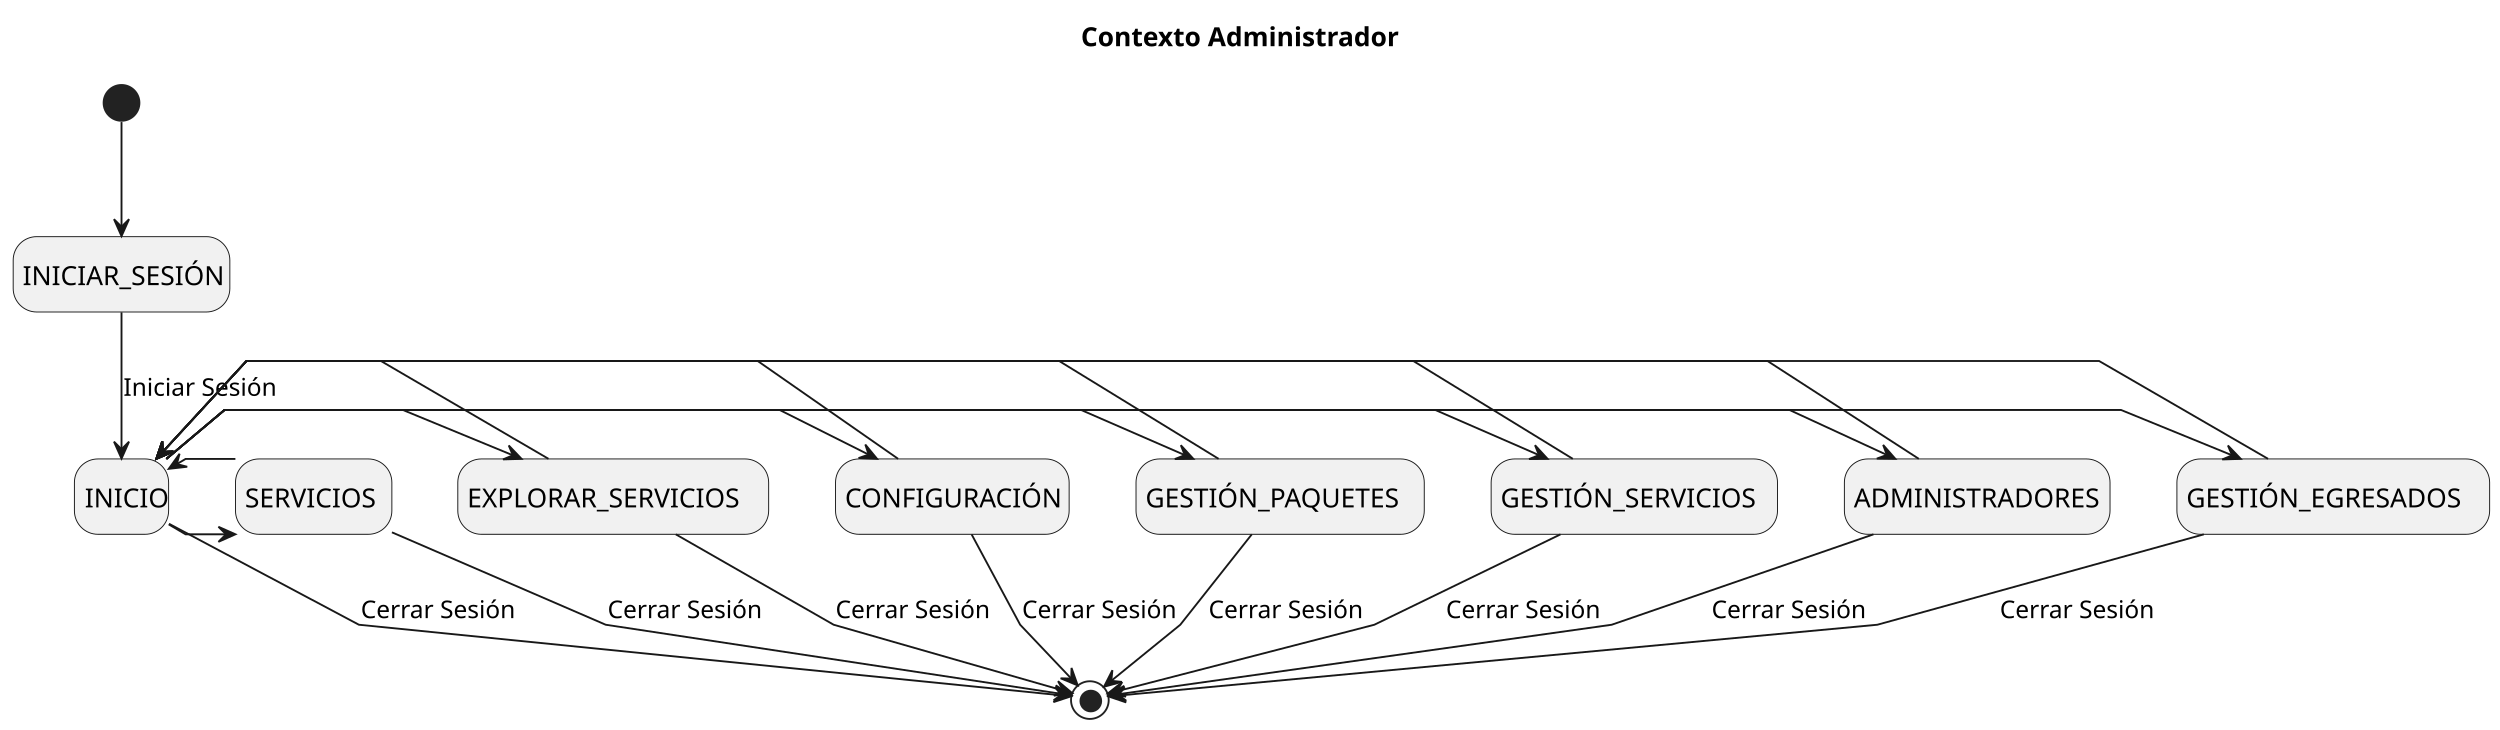
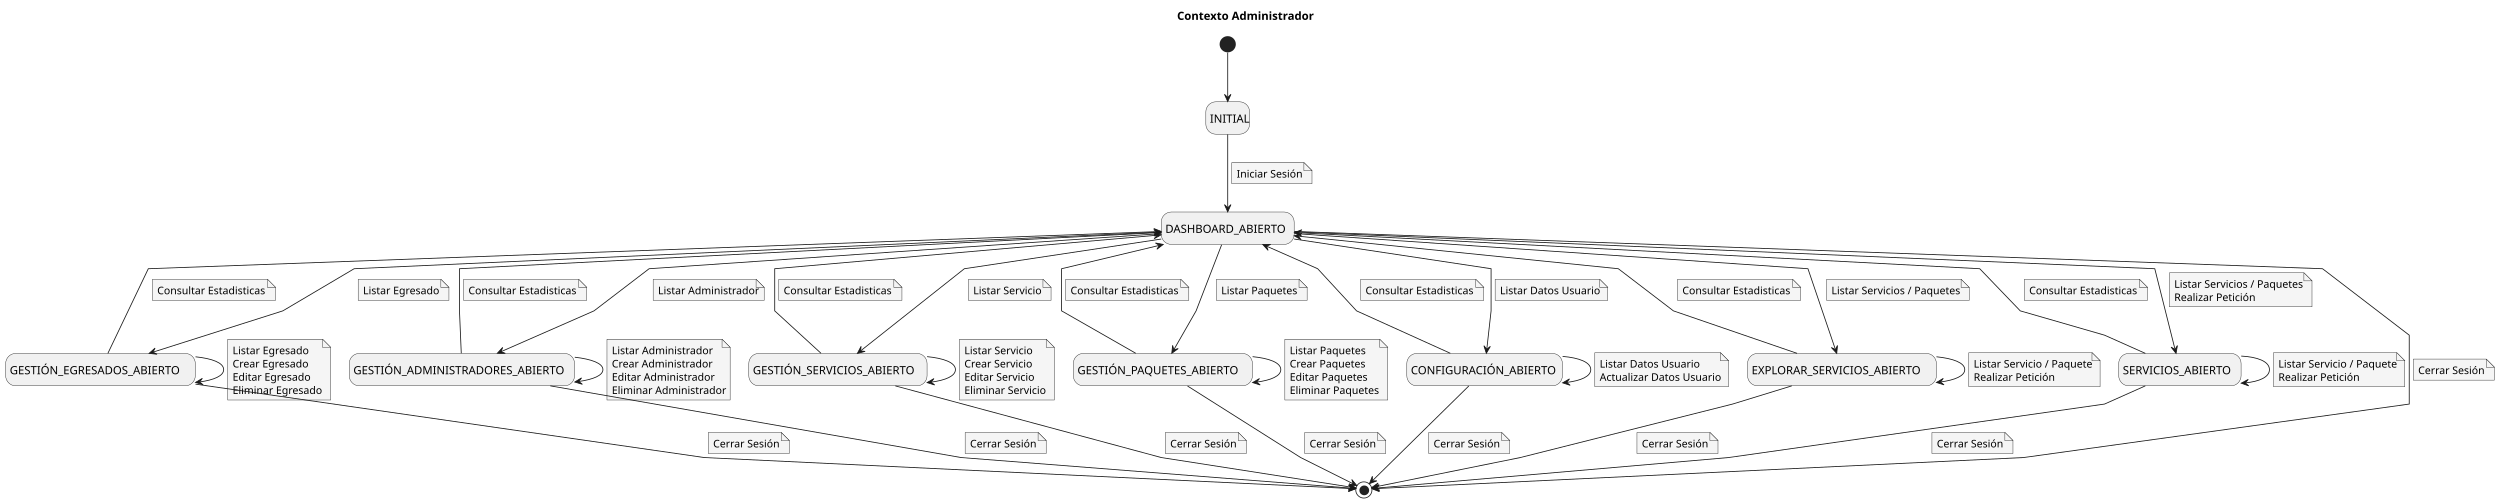
- <svg xmlns="http://www.w3.org/2000/svg" contentStyleType="text/css" height="387px" preserveAspectRatio="none" style="width:1327px;height:387px;background:#FFFFFF;" version="1.1" viewBox="0 0 1327 387" width="1327px" zoomAndPan="magnify">
+ <svg xmlns="http://www.w3.org/2000/svg" contentStyleType="text/css" height="620px" preserveAspectRatio="none" style="width:3085px;height:620px;background:#FFFFFF;" version="1.1" viewBox="0 0 3085 620" width="3085px" zoomAndPan="magnify">
  <defs />
  <g>
-     <rect fill="none" height="27.609" id="_title" style="stroke:none;stroke-width:1.0;" width="176" x="568.75" y="5" />
-     <text fill="#000000" font-family="sans-serif" font-size="14" font-weight="bold" lengthAdjust="spacing" textLength="166" x="573.75" y="24.533">Contexto Administrador</text>
-     <ellipse cx="64.5" cy="54.609" fill="#222222" rx="10" ry="10" style="stroke:none;stroke-width:1.0;" />
-     <rect fill="#F1F1F1" height="40" rx="12.5" ry="12.5" style="stroke:#181818;stroke-width:0.5;" width="115" x="7" y="125.609" />
-     <text fill="#000000" font-family="sans-serif" font-size="14" lengthAdjust="spacing" textLength="105" x="12" y="151.338">INICIAR_SESIÓN</text>
-     <rect fill="#F1F1F1" height="40" rx="12.5" ry="12.5" style="stroke:#181818;stroke-width:0.5;" width="50" x="39.5" y="243.609" />
-     <text fill="#000000" font-family="sans-serif" font-size="14" lengthAdjust="spacing" textLength="39" x="45" y="269.338">INICIO</text>
-     <rect fill="#F1F1F1" height="40" rx="12.5" ry="12.5" style="stroke:#181818;stroke-width:0.5;" width="166" x="1155.5" y="243.609" />
-     <text fill="#000000" font-family="sans-serif" font-size="14" lengthAdjust="spacing" textLength="156" x="1160.5" y="269.338">GESTIÓN_EGRESADOS</text>
-     <rect fill="#F1F1F1" height="40" rx="12.5" ry="12.5" style="stroke:#181818;stroke-width:0.5;" width="141" x="979" y="243.609" />
-     <text fill="#000000" font-family="sans-serif" font-size="14" lengthAdjust="spacing" textLength="131" x="984" y="269.338">ADMINISTRADORES</text>
-     <rect fill="#F1F1F1" height="40" rx="12.5" ry="12.5" style="stroke:#181818;stroke-width:0.5;" width="152" x="791.5" y="243.609" />
-     <text fill="#000000" font-family="sans-serif" font-size="14" lengthAdjust="spacing" textLength="142" x="796.5" y="269.338">GESTIÓN_SERVICIOS</text>
-     <rect fill="#F1F1F1" height="40" rx="12.5" ry="12.5" style="stroke:#181818;stroke-width:0.5;" width="153" x="603" y="243.609" />
-     <text fill="#000000" font-family="sans-serif" font-size="14" lengthAdjust="spacing" textLength="143" x="608" y="269.338">GESTIÓN_PAQUETES</text>
-     <rect fill="#F1F1F1" height="40" rx="12.5" ry="12.5" style="stroke:#181818;stroke-width:0.5;" width="124" x="443.5" y="243.609" />
-     <text fill="#000000" font-family="sans-serif" font-size="14" lengthAdjust="spacing" textLength="114" x="448.5" y="269.338">CONFIGURACIÓN</text>
-     <rect fill="#F1F1F1" height="40" rx="12.5" ry="12.5" style="stroke:#181818;stroke-width:0.5;" width="165" x="243" y="243.609" />
-     <text fill="#000000" font-family="sans-serif" font-size="14" lengthAdjust="spacing" textLength="155" x="248" y="269.338">EXPLORAR_SERVICIOS</text>
-     <rect fill="#F1F1F1" height="40" rx="12.5" ry="12.5" style="stroke:#181818;stroke-width:0.5;" width="83" x="125" y="243.609" />
-     <text fill="#000000" font-family="sans-serif" font-size="14" lengthAdjust="spacing" textLength="73" x="130" y="269.338">SERVICIOS</text>
-     <ellipse cx="578.5" cy="371.609" fill="none" rx="10" ry="10" style="stroke:#222222;stroke-width:1.0;" />
-     <ellipse cx="579" cy="372.109" fill="#222222" rx="6" ry="6" style="stroke:none;stroke-width:1.0;" />
-     <g id="link_*start_INICIAR_SESIÓN">
-       <path d="M64.5,64.799 C64.5,77.789 64.5,101.989 64.5,120.339 " fill="none" id="*start-to-INICIAR_SESIÓN" style="stroke:#181818;stroke-width:1.0;" />
-       <polygon fill="#181818" points="64.5,125.349,68.5,116.349,64.5,120.349,60.5,116.349,64.5,125.349" style="stroke:#181818;stroke-width:1.0;" />
-     </g>
-     <g id="link_INICIAR_SESIÓN_INICIO">
-       <path d="M64.5,165.769 C64.5,185.579 64.5,216.589 64.5,238.159 " fill="none" id="INICIAR_SESIÓN-to-INICIO" style="stroke:#181818;stroke-width:1.0;" />
-       <polygon fill="#181818" points="64.5,243.429,68.5,234.429,64.5,238.429,60.5,234.429,64.5,243.429" style="stroke:#181818;stroke-width:1.0;" />
-       <text fill="#000000" font-family="sans-serif" font-size="13" lengthAdjust="spacing" textLength="78" x="65.5" y="210.105">Iniciar Sesión</text>
-     </g>
-     <g id="link_INICIO_GESTIÓN_EGRESADOS">
-       <path d="M88.32,243.569 C103.05,231.169 119.17,217.609 119.17,217.609 C119.17,217.609 1125.83,217.609 1125.83,217.609 C1125.83,217.609 1155.76,229.829 1184.77,241.669 " fill="none" id="INICIO-to-GESTIÓN_EGRESADOS" style="stroke:#181818;stroke-width:1.0;" />
-       <polygon fill="#181818" points="1189.41,243.569,1182.584,236.469,1184.78,241.683,1179.566,243.878,1189.41,243.569" style="stroke:#181818;stroke-width:1.0;" />
-     </g>
-     <g id="link_INICIO_GESTIÓN_EGRESADOS">
-       <path d="M86.51,239.719 C105.82,218.759 130.83,191.609 130.83,191.609 C130.83,191.609 1114.17,191.609 1114.17,191.609 C1114.17,191.609 1167.08,222.249 1203.87,243.549 " fill="none" id="INICIO-backto-GESTIÓN_EGRESADOS" style="stroke:#181818;stroke-width:1.0;" />
-       <polygon fill="#181818" points="82.98,243.549,92.022,239.645,86.37,239.874,86.141,234.221,82.98,243.549" style="stroke:#181818;stroke-width:1.0;" />
-     </g>
-     <g id="link_INICIO_ADMINISTRADORES">
-       <path d="M88.32,243.569 C103.05,231.169 119.17,217.609 119.17,217.609 C119.17,217.609 949.83,217.609 949.83,217.609 C949.83,217.609 975.87,229.629 1001.33,241.379 " fill="none" id="INICIO-to-ADMINISTRADORES" style="stroke:#181818;stroke-width:1.0;" />
-       <polygon fill="#181818" points="1006.07,243.569,999.579,236.162,1001.532,241.471,996.222,243.424,1006.07,243.569" style="stroke:#181818;stroke-width:1.0;" />
-     </g>
-     <g id="link_INICIO_ADMINISTRADORES">
-       <path d="M86.51,239.719 C105.82,218.759 130.83,191.609 130.83,191.609 C130.83,191.609 938.17,191.609 938.17,191.609 C938.17,191.609 985.54,222.249 1018.49,243.549 " fill="none" id="INICIO-backto-ADMINISTRADORES" style="stroke:#181818;stroke-width:1.0;" />
-       <polygon fill="#181818" points="82.98,243.549,92.022,239.645,86.37,239.874,86.141,234.221,82.98,243.549" style="stroke:#181818;stroke-width:1.0;" />
-     </g>
-     <g id="link_INICIO_GESTIÓN_SERVICIOS">
-       <path d="M88.32,243.569 C103.05,231.169 119.17,217.609 119.17,217.609 C119.17,217.609 761.83,217.609 761.83,217.609 C761.83,217.609 789.67,229.729 816.77,241.529 " fill="none" id="INICIO-to-GESTIÓN_SERVICIOS" style="stroke:#181818;stroke-width:1.0;" />
-       <polygon fill="#181818" points="821.46,243.569,814.79,236.322,816.872,241.583,811.612,243.664,821.46,243.569" style="stroke:#181818;stroke-width:1.0;" />
-     </g>
-     <g id="link_INICIO_GESTIÓN_SERVICIOS">
-       <path d="M86.51,239.719 C105.82,218.759 130.83,191.609 130.83,191.609 C130.83,191.609 750.17,191.609 750.17,191.609 C750.17,191.609 800.1,222.249 834.82,243.549 " fill="none" id="INICIO-backto-GESTIÓN_SERVICIOS" style="stroke:#181818;stroke-width:1.0;" />
-       <polygon fill="#181818" points="82.98,243.549,92.022,239.645,86.37,239.874,86.141,234.221,82.98,243.549" style="stroke:#181818;stroke-width:1.0;" />
-     </g>
-     <g id="link_INICIO_GESTIÓN_PAQUETES">
-       <path d="M88.32,243.569 C103.05,231.169 119.17,217.609 119.17,217.609 C119.17,217.609 573.83,217.609 573.83,217.609 C573.83,217.609 601.67,229.729 628.77,241.529 " fill="none" id="INICIO-to-GESTIÓN_PAQUETES" style="stroke:#181818;stroke-width:1.0;" />
-       <polygon fill="#181818" points="633.46,243.569,626.79,236.322,628.872,241.583,623.612,243.664,633.46,243.569" style="stroke:#181818;stroke-width:1.0;" />
-     </g>
-     <g id="link_INICIO_GESTIÓN_PAQUETES">
-       <path d="M86.51,239.719 C105.82,218.759 130.83,191.609 130.83,191.609 C130.83,191.609 562.17,191.609 562.17,191.609 C562.17,191.609 612.1,222.249 646.82,243.549 " fill="none" id="INICIO-backto-GESTIÓN_PAQUETES" style="stroke:#181818;stroke-width:1.0;" />
-       <polygon fill="#181818" points="82.98,243.549,92.022,239.645,86.37,239.874,86.141,234.221,82.98,243.549" style="stroke:#181818;stroke-width:1.0;" />
-     </g>
-     <g id="link_INICIO_CONFIGURACIÓN">
-       <path d="M88.32,243.569 C103.05,231.169 119.17,217.609 119.17,217.609 C119.17,217.609 413.83,217.609 413.83,217.609 C413.83,217.609 437.59,229.529 460.91,241.229 " fill="none" id="INICIO-to-CONFIGURACIÓN" style="stroke:#181818;stroke-width:1.0;" />
-       <polygon fill="#181818" points="465.56,243.569,459.309,235.959,461.091,241.328,455.722,243.11,465.56,243.569" style="stroke:#181818;stroke-width:1.0;" />
-     </g>
-     <g id="link_INICIO_CONFIGURACIÓN">
-       <path d="M86.51,239.719 C105.82,218.759 130.83,191.609 130.83,191.609 C130.83,191.609 402.17,191.609 402.17,191.609 C402.17,191.609 446.14,222.249 476.72,243.549 " fill="none" id="INICIO-backto-CONFIGURACIÓN" style="stroke:#181818;stroke-width:1.0;" />
-       <polygon fill="#181818" points="82.98,243.549,92.022,239.645,86.37,239.874,86.141,234.221,82.98,243.549" style="stroke:#181818;stroke-width:1.0;" />
-     </g>
-     <g id="link_INICIO_EXPLORAR_SERVICIOS">
-       <path d="M88.32,243.569 C103.05,231.169 119.17,217.609 119.17,217.609 C119.17,217.609 213.83,217.609 213.83,217.609 C213.83,217.609 243.25,229.729 271.89,241.529 " fill="none" id="INICIO-to-EXPLORAR_SERVICIOS" style="stroke:#181818;stroke-width:1.0;" />
-       <polygon fill="#181818" points="276.85,243.569,270.043,236.451,272.224,241.671,267.005,243.852,276.85,243.569" style="stroke:#181818;stroke-width:1.0;" />
-     </g>
-     <g id="link_INICIO_EXPLORAR_SERVICIOS">
-       <path d="M86.51,239.719 C105.82,218.759 130.83,191.609 130.83,191.609 C130.83,191.609 202.17,191.609 202.17,191.609 C202.17,191.609 254.65,222.249 291.14,243.549 " fill="none" id="INICIO-backto-EXPLORAR_SERVICIOS" style="stroke:#181818;stroke-width:1.0;" />
-       <polygon fill="#181818" points="82.98,243.549,92.022,239.645,86.37,239.874,86.141,234.221,82.98,243.549" style="stroke:#181818;stroke-width:1.0;" />
-     </g>
-     <g id="link_INICIO_SERVICIOS">
-       <path d="M89.57,278.359 C94.66,281.349 98.5,283.609 98.5,283.609 C98.5,283.609 110.2,283.609 119.88,283.609 " fill="none" id="INICIO-to-SERVICIOS" style="stroke:#181818;stroke-width:1.0;" />
-       <polygon fill="#181818" points="124.95,283.609,115.95,279.609,119.95,283.609,115.95,287.609,124.95,283.609" style="stroke:#181818;stroke-width:1.0;" />
-     </g>
-     <g id="link_INICIO_SERVICIOS">
-       <path d="M93.9,246.319 C96.69,244.679 98.5,243.609 98.5,243.609 C98.5,243.609 114.94,243.609 124.95,243.609 " fill="none" id="INICIO-backto-SERVICIOS" style="stroke:#181818;stroke-width:1.0;" />
-       <polygon fill="#181818" points="89.57,248.859,99.357,247.76,93.884,246.331,95.312,240.858,89.57,248.859" style="stroke:#181818;stroke-width:1.0;" />
-     </g>
-     <g id="link_INICIO_*end">
-       <path d="M89.7,278.009 C126.47,297.559 190.5,331.609 190.5,331.609 C190.5,331.609 491.88,361.899 563.41,369.089 " fill="none" id="INICIO-to-*end" style="stroke:#181818;stroke-width:1.0;" />
-       <polygon fill="#181818" points="568.52,369.609,559.966,364.729,563.545,369.109,559.165,372.689,568.52,369.609" style="stroke:#181818;stroke-width:1.0;" />
-       <text fill="#000000" font-family="sans-serif" font-size="13" lengthAdjust="spacing" textLength="79" x="191.5" y="328.104">Cerrar Sesión</text>
-     </g>
-     <g id="link_SERVICIOS_*end">
-       <path d="M208.04,282.559 C253.95,302.409 321.5,331.609 321.5,331.609 C321.5,331.609 508.71,360.019 563.57,368.339 " fill="none" id="SERVICIOS-to-*end" style="stroke:#181818;stroke-width:1.0;" />
-       <polygon fill="#181818" points="568.74,369.129,560.449,363.813,563.798,368.372,559.238,371.721,568.74,369.129" style="stroke:#181818;stroke-width:1.0;" />
-       <text fill="#000000" font-family="sans-serif" font-size="13" lengthAdjust="spacing" textLength="79" x="322.5" y="328.104">Cerrar Sesión</text>
-     </g>
-     <g id="link_GESTIÓN_EGRESADOS_*end">
-       <path d="M1169.8,283.629 C1098.25,303.439 996.5,331.609 996.5,331.609 C996.5,331.609 669.01,362.169 593.78,369.179 " fill="none" id="GESTIÓN_EGRESADOS-to-*end" style="stroke:#181818;stroke-width:1.0;" />
-       <polygon fill="#181818" points="588.42,369.679,597.749,372.839,593.399,369.221,597.016,364.872,588.42,369.679" style="stroke:#181818;stroke-width:1.0;" />
-       <text fill="#000000" font-family="sans-serif" font-size="13" lengthAdjust="spacing" textLength="79" x="1061.5" y="328.104">Cerrar Sesión</text>
-     </g>
-     <g id="link_ADMINISTRADORES_*end">
-       <path d="M994.43,283.629 C937.07,303.439 855.5,331.609 855.5,331.609 C855.5,331.609 651.1,360.389 593.47,368.499 " fill="none" id="ADMINISTRADORES-to-*end" style="stroke:#181818;stroke-width:1.0;" />
-       <polygon fill="#181818" points="588.36,369.219,597.823,371.948,593.313,368.534,596.727,364.024,588.36,369.219" style="stroke:#181818;stroke-width:1.0;" />
-       <text fill="#000000" font-family="sans-serif" font-size="13" lengthAdjust="spacing" textLength="79" x="908.5" y="328.104">Cerrar Sesión</text>
-     </g>
-     <g id="link_GESTIÓN_SERVICIOS_*end">
-       <path d="M828.32,283.629 C787.53,303.439 729.5,331.609 729.5,331.609 C729.5,331.609 630.94,357.069 593.07,366.849 " fill="none" id="GESTIÓN_SERVICIOS-to-*end" style="stroke:#181818;stroke-width:1.0;" />
-       <polygon fill="#181818" points="587.95,368.169,597.663,369.8,592.792,366.923,595.669,362.052,587.95,368.169" style="stroke:#181818;stroke-width:1.0;" />
-       <text fill="#000000" font-family="sans-serif" font-size="13" lengthAdjust="spacing" textLength="79" x="767.5" y="328.104">Cerrar Sesión</text>
-     </g>
-     <g id="link_GESTIÓN_PAQUETES_*end">
-       <path d="M664.45,283.629 C648.78,303.439 626.5,331.609 626.5,331.609 C626.5,331.609 604.33,349.629 590.12,361.169 " fill="none" id="GESTIÓN_PAQUETES-to-*end" style="stroke:#181818;stroke-width:1.0;" />
-       <polygon fill="#181818" points="586,364.519,595.509,361.952,589.882,361.368,590.466,355.741,586,364.519" style="stroke:#181818;stroke-width:1.0;" />
-       <text fill="#000000" font-family="sans-serif" font-size="13" lengthAdjust="spacing" textLength="79" x="641.5" y="328.104">Cerrar Sesión</text>
-     </g>
-     <g id="link_CONFIGURACIÓN_*end">
-       <path d="M515.72,283.629 C526.36,303.439 541.5,331.609 541.5,331.609 C541.5,331.609 557.61,348.589 568.57,360.139 " fill="none" id="CONFIGURACIÓN-to-*end" style="stroke:#181818;stroke-width:1.0;" />
-       <polygon fill="#181818" points="572.06,363.819,568.767,354.537,568.619,360.192,562.964,360.044,572.06,363.819" style="stroke:#181818;stroke-width:1.0;" />
-       <text fill="#000000" font-family="sans-serif" font-size="13" lengthAdjust="spacing" textLength="79" x="542.5" y="328.104">Cerrar Sesión</text>
-     </g>
-     <g id="link_EXPLORAR_SERVICIOS_*end">
-       <path d="M358.71,283.629 C393.3,303.439 442.5,331.609 442.5,331.609 C442.5,331.609 528.93,356.399 563.99,366.449 " fill="none" id="EXPLORAR_SERVICIOS-to-*end" style="stroke:#181818;stroke-width:1.0;" />
-       <polygon fill="#181818" points="569.15,367.929,561.613,361.59,564.346,366.543,559.394,369.276,569.15,367.929" style="stroke:#181818;stroke-width:1.0;" />
-       <text fill="#000000" font-family="sans-serif" font-size="13" lengthAdjust="spacing" textLength="79" x="443.5" y="328.104">Cerrar Sesión</text>
+     <rect fill="none" height="27.609" id="_title" style="stroke:none;stroke-width:1.0;" width="176" x="1447.5" y="5" />
+     <text fill="#000000" font-family="sans-serif" font-size="14" font-weight="bold" lengthAdjust="spacing" textLength="166" x="1452.5" y="24.533">Contexto Administrador</text>
+     <ellipse cx="1515" cy="54.609" fill="#222222" rx="10" ry="10" style="stroke:none;stroke-width:1.0;" />
+     <rect fill="#F1F1F1" height="40" rx="12.5" ry="12.5" style="stroke:#181818;stroke-width:0.5;" width="54" x="1488" y="125.609" />
+     <text fill="#000000" font-family="sans-serif" font-size="14" lengthAdjust="spacing" textLength="44" x="1493" y="151.338">INITIAL</text>
+     <rect fill="#F1F1F1" height="40" rx="12.5" ry="12.5" style="stroke:#181818;stroke-width:0.5;" width="164" x="1433" y="261.609" />
+     <text fill="#000000" font-family="sans-serif" font-size="14" lengthAdjust="spacing" textLength="154" x="1438" y="287.338">DASHBOARD_ABIERTO</text>
+     <rect fill="#F1F1F1" height="40" rx="12.5" ry="12.5" style="stroke:#181818;stroke-width:0.5;" width="234" x="7" y="436.109" />
+     <text fill="#000000" font-family="sans-serif" font-size="14" lengthAdjust="spacing" textLength="224" x="12" y="461.838">GESTIÓN_EGRESADOS_ABIERTO</text>
+     <rect fill="#F1F1F1" height="40" rx="12.5" ry="12.5" style="stroke:#181818;stroke-width:0.5;" width="278" x="431" y="436.109" />
+     <text fill="#000000" font-family="sans-serif" font-size="14" lengthAdjust="spacing" textLength="268" x="436" y="461.838">GESTIÓN_ADMINISTRADORES_ABIERTO</text>
+     <rect fill="#F1F1F1" height="40" rx="12.5" ry="12.5" style="stroke:#181818;stroke-width:0.5;" width="220" x="924" y="436.109" />
+     <text fill="#000000" font-family="sans-serif" font-size="14" lengthAdjust="spacing" textLength="210" x="929" y="461.838">GESTIÓN_SERVICIOS_ABIERTO</text>
+     <rect fill="#F1F1F1" height="40" rx="12.5" ry="12.5" style="stroke:#181818;stroke-width:0.5;" width="221" x="1324.5" y="436.109" />
+     <text fill="#000000" font-family="sans-serif" font-size="14" lengthAdjust="spacing" textLength="211" x="1329.5" y="461.838">GESTIÓN_PAQUETES_ABIERTO</text>
+     <rect fill="#F1F1F1" height="40" rx="12.5" ry="12.5" style="stroke:#181818;stroke-width:0.5;" width="192" x="1736" y="436.109" />
+     <text fill="#000000" font-family="sans-serif" font-size="14" lengthAdjust="spacing" textLength="182" x="1741" y="461.838">CONFIGURACIÓN_ABIERTO</text>
+     <rect fill="#F1F1F1" height="40" rx="12.5" ry="12.5" style="stroke:#181818;stroke-width:0.5;" width="233" x="2156.5" y="436.109" />
+     <text fill="#000000" font-family="sans-serif" font-size="14" lengthAdjust="spacing" textLength="223" x="2161.5" y="461.838">EXPLORAR_SERVICIOS_ABIERTO</text>
+     <rect fill="#F1F1F1" height="40" rx="12.5" ry="12.5" style="stroke:#181818;stroke-width:0.5;" width="151" x="2614.5" y="436.109" />
+     <text fill="#000000" font-family="sans-serif" font-size="14" lengthAdjust="spacing" textLength="141" x="2619.5" y="461.838">SERVICIOS_ABIERTO</text>
+     <ellipse cx="1683" cy="604.609" fill="none" rx="10" ry="10" style="stroke:#222222;stroke-width:1.0;" />
+     <ellipse cx="1683.5" cy="605.109" fill="#222222" rx="6" ry="6" style="stroke:none;stroke-width:1.0;" />
+     <g id="link_*start_INITIAL">
+       <path d="M1515,64.799 C1515,77.789 1515,101.989 1515,120.339 " fill="none" id="*start-to-INITIAL" style="stroke:#181818;stroke-width:1.0;" />
+       <polygon fill="#181818" points="1515,125.349,1519,116.349,1515,120.349,1511,116.349,1515,125.349" style="stroke:#181818;stroke-width:1.0;" />
+     </g>
+     <g id="link_INITIAL_DASHBOARD_ABIERTO">
+       <path d="M1515,165.809 C1515,189.589 1515,230.139 1515,256.129 " fill="none" id="INITIAL-to-DASHBOARD_ABIERTO" style="stroke:#181818;stroke-width:1.0;" />
+       <polygon fill="#181818" points="1515,261.449,1519,252.449,1515,256.449,1511,252.449,1515,261.449" style="stroke:#181818;stroke-width:1.0;" />
+       <path d="M1520,200.609 L1520,226.609 L1619,226.609 L1619,210.609 L1609,200.609 L1520,200.609 " fill="#F5F5F5" style="stroke:#181818;stroke-width:0.5;" />
+       <path d="M1609,200.609 L1609,210.609 L1619,210.609 L1609,200.609 " fill="#F5F5F5" style="stroke:#181818;stroke-width:0.5;" />
+       <text fill="#000000" font-family="sans-serif" font-size="13" lengthAdjust="spacing" textLength="78" x="1526" y="219.105">Iniciar Sesión</text>
+     </g>
+     <g id="link_DASHBOARD_ABIERTO_GESTIÓN_EGRESADOS_ABIERTO">
+       <path d="M1432.65,286.349 C1180.65,297.809 437,331.609 437,331.609 C437,331.609 349,383.609 349,383.609 C349,383.609 255.58,413.299 189.14,434.409 " fill="none" id="DASHBOARD_ABIERTO-to-GESTIÓN_EGRESADOS_ABIERTO" style="stroke:#181818;stroke-width:1.0;" />
+       <polygon fill="#181818" points="184,436.039,193.788,437.13,188.766,434.527,191.368,429.504,184,436.039" style="stroke:#181818;stroke-width:1.0;" />
+       <path d="M442,344.609 L442,370.609 L554,370.609 L554,354.609 L544,344.609 L442,344.609 " fill="#F5F5F5" style="stroke:#181818;stroke-width:0.5;" />
+       <path d="M544,344.609 L544,354.609 L554,354.609 L544,344.609 " fill="#F5F5F5" style="stroke:#181818;stroke-width:0.5;" />
+       <text fill="#000000" font-family="sans-serif" font-size="13" lengthAdjust="spacing" textLength="91" x="448" y="363.104">Listar Egresado</text>
+     </g>
+     <g id="link_DASHBOARD_ABIERTO_GESTIÓN_EGRESADOS_ABIERTO">
+       <path d="M1427.76,285.819 C1131.61,296.709 183,331.609 183,331.609 C183,331.609 149.64,401.439 133.09,436.079 " fill="none" id="DASHBOARD_ABIERTO-backto-GESTIÓN_EGRESADOS_ABIERTO" style="stroke:#181818;stroke-width:1.0;" />
+       <polygon fill="#181818" points="1432.93,285.629,1423.788,281.966,1427.933,285.815,1424.085,289.961,1432.93,285.629" style="stroke:#181818;stroke-width:1.0;" />
+       <path d="M188,344.609 L188,370.609 L340,370.609 L340,354.609 L330,344.609 L188,344.609 " fill="#F5F5F5" style="stroke:#181818;stroke-width:0.5;" />
+       <path d="M330,344.609 L330,354.609 L340,354.609 L330,344.609 " fill="#F5F5F5" style="stroke:#181818;stroke-width:0.5;" />
+       <text fill="#000000" font-family="sans-serif" font-size="13" lengthAdjust="spacing" textLength="131" x="194" y="363.104">Consultar Estadisticas</text>
+     </g>
+     <g id="link_DASHBOARD_ABIERTO_GESTIÓN_ADMINISTRADORES_ABIERTO">
+       <path d="M1432.75,288.249 C1245,301.139 801,331.609 801,331.609 C801,331.609 733,383.609 733,383.609 C733,383.609 666.33,412.849 618.27,433.939 " fill="none" id="DASHBOARD_ABIERTO-to-GESTIÓN_ADMINISTRADORES_ABIERTO" style="stroke:#181818;stroke-width:1.0;" />
+       <polygon fill="#181818" points="613.68,435.949,623.529,436.007,618.261,433.945,620.322,428.677,613.68,435.949" style="stroke:#181818;stroke-width:1.0;" />
+       <path d="M806,344.609 L806,370.609 L943,370.609 L943,354.609 L933,344.609 L806,344.609 " fill="#F5F5F5" style="stroke:#181818;stroke-width:0.5;" />
+       <path d="M933,344.609 L933,354.609 L943,354.609 L933,344.609 " fill="#F5F5F5" style="stroke:#181818;stroke-width:0.5;" />
+       <text fill="#000000" font-family="sans-serif" font-size="13" lengthAdjust="spacing" textLength="116" x="812" y="363.104">Listar Administrador</text>
+     </g>
+     <g id="link_DASHBOARD_ABIERTO_GESTIÓN_ADMINISTRADORES_ABIERTO">
+       <path d="M1427.82,287.119 C1193.37,299.229 567,331.609 567,331.609 C567,331.609 567,383.609 567,383.609 C567,383.609 568.31,414.769 569.2,435.949 " fill="none" id="DASHBOARD_ABIERTO-backto-GESTIÓN_ADMINISTRADORES_ABIERTO" style="stroke:#181818;stroke-width:1.0;" />
+       <polygon fill="#181818" points="1432.94,286.849,1423.746,283.317,1427.947,287.106,1424.157,291.306,1432.94,286.849" style="stroke:#181818;stroke-width:1.0;" />
+       <path d="M572,344.609 L572,370.609 L724,370.609 L724,354.609 L714,344.609 L572,344.609 " fill="#F5F5F5" style="stroke:#181818;stroke-width:0.5;" />
+       <path d="M714,344.609 L714,354.609 L724,354.609 L714,344.609 " fill="#F5F5F5" style="stroke:#181818;stroke-width:0.5;" />
+       <text fill="#000000" font-family="sans-serif" font-size="13" lengthAdjust="spacing" textLength="131" x="578" y="363.104">Consultar Estadisticas</text>
+     </g>
+     <g id="link_DASHBOARD_ABIERTO_GESTIÓN_SERVICIOS_ABIERTO">
+       <path d="M1432.99,294.969 C1336.71,309.489 1190,331.609 1190,331.609 C1190,331.609 1106.89,397.409 1061.99,432.949 " fill="none" id="DASHBOARD_ABIERTO-to-GESTIÓN_SERVICIOS_ABIERTO" style="stroke:#181818;stroke-width:1.0;" />
+       <polygon fill="#181818" points="1058.03,436.079,1067.569,433.627,1061.95,432.975,1062.602,427.356,1058.03,436.079" style="stroke:#181818;stroke-width:1.0;" />
+       <path d="M1195,344.609 L1195,370.609 L1297,370.609 L1297,354.609 L1287,344.609 L1195,344.609 " fill="#F5F5F5" style="stroke:#181818;stroke-width:0.5;" />
+       <path d="M1287,344.609 L1287,354.609 L1297,354.609 L1287,344.609 " fill="#F5F5F5" style="stroke:#181818;stroke-width:0.5;" />
+       <text fill="#000000" font-family="sans-serif" font-size="13" lengthAdjust="spacing" textLength="81" x="1201" y="363.104">Listar Servicio</text>
+     </g>
+     <g id="link_DASHBOARD_ABIERTO_GESTIÓN_SERVICIOS_ABIERTO">
+       <path d="M1427.75,290.259 C1270.57,304.039 956,331.609 956,331.609 C956,331.609 956,383.609 956,383.609 C956,383.609 989.99,414.769 1013.1,435.949 " fill="none" id="DASHBOARD_ABIERTO-backto-GESTIÓN_SERVICIOS_ABIERTO" style="stroke:#181818;stroke-width:1.0;" />
+       <polygon fill="#181818" points="1432.82,289.809,1423.501,286.624,1427.84,290.253,1424.21,294.592,1432.82,289.809" style="stroke:#181818;stroke-width:1.0;" />
+       <path d="M961,344.609 L961,370.609 L1113,370.609 L1113,354.609 L1103,344.609 L961,344.609 " fill="#F5F5F5" style="stroke:#181818;stroke-width:0.5;" />
+       <path d="M1103,344.609 L1103,354.609 L1113,354.609 L1103,344.609 " fill="#F5F5F5" style="stroke:#181818;stroke-width:0.5;" />
+       <text fill="#000000" font-family="sans-serif" font-size="13" lengthAdjust="spacing" textLength="131" x="967" y="363.104">Consultar Estadisticas</text>
+     </g>
+     <g id="link_DASHBOARD_ABIERTO_GESTIÓN_PAQUETES_ABIERTO">
+       <path d="M1507.48,302.079 C1496.15,331.429 1476,383.609 1476,383.609 C1476,383.609 1460.43,410.769 1448.48,431.609 " fill="none" id="DASHBOARD_ABIERTO-to-GESTIÓN_PAQUETES_ABIERTO" style="stroke:#181818;stroke-width:1.0;" />
+       <polygon fill="#181818" points="1445.99,435.949,1453.941,430.137,1448.48,431.613,1447.003,426.153,1445.99,435.949" style="stroke:#181818;stroke-width:1.0;" />
+       <path d="M1501,344.609 L1501,370.609 L1613,370.609 L1613,354.609 L1603,344.609 L1501,344.609 " fill="#F5F5F5" style="stroke:#181818;stroke-width:0.5;" />
+       <path d="M1603,344.609 L1603,354.609 L1613,354.609 L1603,344.609 " fill="#F5F5F5" style="stroke:#181818;stroke-width:0.5;" />
+       <text fill="#000000" font-family="sans-serif" font-size="13" lengthAdjust="spacing" textLength="91" x="1507" y="363.104">Listar Paquetes</text>
+     </g>
+     <g id="link_DASHBOARD_ABIERTO_GESTIÓN_PAQUETES_ABIERTO">
+       <path d="M1430.36,302.839 C1373.91,316.329 1310,331.609 1310,331.609 C1310,331.609 1310,383.609 1310,383.609 C1310,383.609 1364.48,414.769 1401.5,435.949 " fill="none" id="DASHBOARD_ABIERTO-backto-GESTIÓN_PAQUETES_ABIERTO" style="stroke:#181818;stroke-width:1.0;" />
+       <polygon fill="#181818" points="1435.45,301.619,1425.768,299.814,1430.586,302.778,1427.622,307.596,1435.45,301.619" style="stroke:#181818;stroke-width:1.0;" />
+       <path d="M1315,344.609 L1315,370.609 L1467,370.609 L1467,354.609 L1457,344.609 L1315,344.609 " fill="#F5F5F5" style="stroke:#181818;stroke-width:0.5;" />
+       <path d="M1457,344.609 L1457,354.609 L1467,354.609 L1457,344.609 " fill="#F5F5F5" style="stroke:#181818;stroke-width:0.5;" />
+       <text fill="#000000" font-family="sans-serif" font-size="13" lengthAdjust="spacing" textLength="131" x="1321" y="363.104">Consultar Estadisticas</text>
+     </g>
+     <g id="link_DASHBOARD_ABIERTO_CONFIGURACIÓN_ABIERTO">
+       <path d="M1597.01,294.969 C1693.29,309.489 1840,331.609 1840,331.609 C1840,331.609 1840,383.609 1840,383.609 C1840,383.609 1837.04,410.089 1834.72,430.819 " fill="none" id="DASHBOARD_ABIERTO-to-CONFIGURACIÓN_ABIERTO" style="stroke:#181818;stroke-width:1.0;" />
+       <polygon fill="#181818" points="1834.14,435.949,1839.093,427.437,1834.683,430.979,1831.141,426.568,1834.14,435.949" style="stroke:#181818;stroke-width:1.0;" />
+       <path d="M1845,344.609 L1845,370.609 L1984,370.609 L1984,354.609 L1974,344.609 L1845,344.609 " fill="#F5F5F5" style="stroke:#181818;stroke-width:0.5;" />
+       <path d="M1974,344.609 L1974,354.609 L1984,354.609 L1974,344.609 " fill="#F5F5F5" style="stroke:#181818;stroke-width:0.5;" />
+       <text fill="#000000" font-family="sans-serif" font-size="13" lengthAdjust="spacing" textLength="118" x="1851" y="363.104">Listar Datos Usuario</text>
+     </g>
+     <g id="link_DASHBOARD_ABIERTO_CONFIGURACIÓN_ABIERTO">
+       <path d="M1563.02,303.809 C1593.02,317.049 1626,331.609 1626,331.609 C1626,331.609 1674,383.609 1674,383.609 C1674,383.609 1742.86,414.769 1789.66,435.949 " fill="none" id="DASHBOARD_ABIERTO-backto-CONFIGURACIÓN_ABIERTO" style="stroke:#181818;stroke-width:1.0;" />
+       <polygon fill="#181818" points="1558.23,301.689,1564.861,308.971,1562.808,303.7,1568.079,301.647,1558.23,301.689" style="stroke:#181818;stroke-width:1.0;" />
+       <path d="M1679,344.609 L1679,370.609 L1831,370.609 L1831,354.609 L1821,344.609 L1679,344.609 " fill="#F5F5F5" style="stroke:#181818;stroke-width:0.5;" />
+       <path d="M1821,344.609 L1821,354.609 L1831,354.609 L1821,344.609 " fill="#F5F5F5" style="stroke:#181818;stroke-width:0.5;" />
+       <text fill="#000000" font-family="sans-serif" font-size="13" lengthAdjust="spacing" textLength="131" x="1685" y="363.104">Consultar Estadisticas</text>
+     </g>
+     <g id="link_DASHBOARD_ABIERTO_EXPLORAR_SERVICIOS_ABIERTO">
+       <path d="M1597.13,288.229 C1785.2,301.099 2231,331.609 2231,331.609 C2231,331.609 2252.57,395.049 2264.8,430.989 " fill="none" id="DASHBOARD_ABIERTO-to-EXPLORAR_SERVICIOS_ABIERTO" style="stroke:#181818;stroke-width:1.0;" />
+       <polygon fill="#181818" points="2266.53,436.079,2267.443,426.273,2264.932,431.342,2259.863,428.83,2266.53,436.079" style="stroke:#181818;stroke-width:1.0;" />
+       <path d="M2254,344.609 L2254,370.609 L2430,370.609 L2430,354.609 L2420,344.609 L2254,344.609 " fill="#F5F5F5" style="stroke:#181818;stroke-width:0.5;" />
+       <path d="M2420,344.609 L2420,354.609 L2430,354.609 L2420,344.609 " fill="#F5F5F5" style="stroke:#181818;stroke-width:0.5;" />
+       <text fill="#000000" font-family="sans-serif" font-size="13" lengthAdjust="spacing" textLength="155" x="2260" y="363.104">Listar Servicios / Paquetes</text>
+     </g>
+     <g id="link_DASHBOARD_ABIERTO_EXPLORAR_SERVICIOS_ABIERTO">
+       <path d="M1602.34,291.489 C1741.25,305.609 1997,331.609 1997,331.609 C1997,331.609 2065,383.609 2065,383.609 C2065,383.609 2155.92,414.859 2217.53,436.039 " fill="none" id="DASHBOARD_ABIERTO-backto-EXPLORAR_SERVICIOS_ABIERTO" style="stroke:#181818;stroke-width:1.0;" />
+       <polygon fill="#181818" points="1597.04,290.949,1605.596,295.827,1602.015,291.448,1606.394,287.867,1597.04,290.949" style="stroke:#181818;stroke-width:1.0;" />
+       <path d="M2070,344.609 L2070,370.609 L2222,370.609 L2222,354.609 L2212,344.609 L2070,344.609 " fill="#F5F5F5" style="stroke:#181818;stroke-width:0.5;" />
+       <path d="M2212,344.609 L2212,354.609 L2222,354.609 L2212,344.609 " fill="#F5F5F5" style="stroke:#181818;stroke-width:0.5;" />
+       <text fill="#000000" font-family="sans-serif" font-size="13" lengthAdjust="spacing" textLength="131" x="2076" y="363.104">Consultar Estadisticas</text>
+     </g>
+     <g id="link_DASHBOARD_ABIERTO_SERVICIOS_ABIERTO">
+       <path d="M1597.27,286.129 C1859.58,297.369 2659,331.609 2659,331.609 C2659,331.609 2674.92,395.049 2683.95,430.989 " fill="none" id="DASHBOARD_ABIERTO-to-SERVICIOS_ABIERTO" style="stroke:#181818;stroke-width:1.0;" />
+       <polygon fill="#181818" points="2685.22,436.079,2686.911,426.377,2684.004,431.229,2679.151,428.322,2685.22,436.079" style="stroke:#181818;stroke-width:1.0;" />
+       <path d="M2677,336.609 L2677,378.609 L2853,378.609 L2853,346.609 L2843,336.609 L2677,336.609 " fill="#F5F5F5" style="stroke:#181818;stroke-width:0.5;" />
+       <path d="M2843,336.609 L2843,346.609 L2853,346.609 L2843,336.609 " fill="#F5F5F5" style="stroke:#181818;stroke-width:0.5;" />
+       <text fill="#000000" font-family="sans-serif" font-size="13" lengthAdjust="spacing" textLength="155" x="2683" y="355.104">Listar Servicios / Paquetes</text>
+       <text fill="#000000" font-family="sans-serif" font-size="13" lengthAdjust="spacing" textLength="98" x="2683" y="371.456">Realizar Petición</text>
+     </g>
+     <g id="link_DASHBOARD_ABIERTO_SERVICIOS_ABIERTO">
+       <path d="M1602.41,287.229 C1833.5,299.429 2443,331.609 2443,331.609 C2443,331.609 2493,383.609 2493,383.609 C2493,383.609 2597,413.609 2597,413.609 C2597,413.609 2622.86,425.149 2647.31,436.059 " fill="none" id="DASHBOARD_ABIERTO-backto-SERVICIOS_ABIERTO" style="stroke:#181818;stroke-width:1.0;" />
+       <polygon fill="#181818" points="1597.35,286.959,1606.12,291.441,1602.343,287.23,1606.554,283.453,1597.35,286.959" style="stroke:#181818;stroke-width:1.0;" />
+       <path d="M2498,344.609 L2498,370.609 L2650,370.609 L2650,354.609 L2640,344.609 L2498,344.609 " fill="#F5F5F5" style="stroke:#181818;stroke-width:0.5;" />
+       <path d="M2640,344.609 L2640,354.609 L2650,354.609 L2640,344.609 " fill="#F5F5F5" style="stroke:#181818;stroke-width:0.5;" />
+       <text fill="#000000" font-family="sans-serif" font-size="13" lengthAdjust="spacing" textLength="131" x="2504" y="363.104">Consultar Estadisticas</text>
+     </g>
+     <g id="link_GESTIÓN_EGRESADOS_ABIERTO_GESTIÓN_EGRESADOS_ABIERTO">
+       <path d="M241.27,440.289 C261.75,442.399 276,447.669 276,456.109 C276,463.819 264.09,468.889 246.4,471.319 " fill="none" id="GESTIÓN_EGRESADOS_ABIERTO-to-GESTIÓN_EGRESADOS_ABIERTO" style="stroke:#181818;stroke-width:1.0;" />
+       <polygon fill="#181818" points="241.27,471.929,250.685,474.819,246.234,471.329,249.724,466.877,241.27,471.929" style="stroke:#181818;stroke-width:1.0;" />
+       <path d="M281,418.609 L281,493.609 L408,493.609 L408,428.609 L398,418.609 L281,418.609 " fill="#F5F5F5" style="stroke:#181818;stroke-width:0.5;" />
+       <path d="M398,418.609 L398,428.609 L408,428.609 L398,418.609 " fill="#F5F5F5" style="stroke:#181818;stroke-width:0.5;" />
+       <text fill="#000000" font-family="sans-serif" font-size="13" lengthAdjust="spacing" textLength="91" x="287" y="437.104">Listar Egresado</text>
+       <text fill="#000000" font-family="sans-serif" font-size="13" lengthAdjust="spacing" textLength="90" x="287" y="453.456">Crear Egresado</text>
+       <text fill="#000000" font-family="sans-serif" font-size="13" lengthAdjust="spacing" textLength="93" x="287" y="469.808">Editar Egresado</text>
+       <text fill="#000000" font-family="sans-serif" font-size="13" lengthAdjust="spacing" textLength="106" x="287" y="486.159">Eliminar Egresado</text>
+     </g>
+     <g id="link_GESTIÓN_ADMINISTRADORES_ABIERTO_GESTIÓN_ADMINISTRADORES_ABIERTO">
+       <path d="M709.25,440.799 C729.98,443.179 744,448.289 744,456.109 C744,463.259 732.29,468.139 714.44,470.739 " fill="none" id="GESTIÓN_ADMINISTRADORES_ABIERTO-to-GESTIÓN_ADMINISTRADORES_ABIERTO" style="stroke:#181818;stroke-width:1.0;" />
+       <polygon fill="#181818" points="709.25,471.419,718.69,474.229,714.208,470.776,717.661,466.295,709.25,471.419" style="stroke:#181818;stroke-width:1.0;" />
+       <path d="M749,418.609 L749,493.609 L901,493.609 L901,428.609 L891,418.609 L749,418.609 " fill="#F5F5F5" style="stroke:#181818;stroke-width:0.5;" />
+       <path d="M891,418.609 L891,428.609 L901,428.609 L891,418.609 " fill="#F5F5F5" style="stroke:#181818;stroke-width:0.5;" />
+       <text fill="#000000" font-family="sans-serif" font-size="13" lengthAdjust="spacing" textLength="116" x="755" y="437.104">Listar Administrador</text>
+       <text fill="#000000" font-family="sans-serif" font-size="13" lengthAdjust="spacing" textLength="115" x="755" y="453.456">Crear Administrador</text>
+       <text fill="#000000" font-family="sans-serif" font-size="13" lengthAdjust="spacing" textLength="118" x="755" y="469.808">Editar Administrador</text>
+       <text fill="#000000" font-family="sans-serif" font-size="13" lengthAdjust="spacing" textLength="131" x="755" y="486.159">Eliminar Administrador</text>
+     </g>
+     <g id="link_GESTIÓN_SERVICIOS_ABIERTO_GESTIÓN_SERVICIOS_ABIERTO">
+       <path d="M1144.02,440.099 C1164.54,442.069 1179,447.409 1179,456.109 C1179,464.059 1166.92,469.209 1149.17,471.539 " fill="none" id="GESTIÓN_SERVICIOS_ABIERTO-to-GESTIÓN_SERVICIOS_ABIERTO" style="stroke:#181818;stroke-width:1.0;" />
+       <polygon fill="#181818" points="1144.02,472.119,1153.409,475.092,1148.989,471.562,1152.518,467.142,1144.02,472.119" style="stroke:#181818;stroke-width:1.0;" />
+       <path d="M1184,418.609 L1184,493.609 L1301,493.609 L1301,428.609 L1291,418.609 L1184,418.609 " fill="#F5F5F5" style="stroke:#181818;stroke-width:0.5;" />
+       <path d="M1291,418.609 L1291,428.609 L1301,428.609 L1291,418.609 " fill="#F5F5F5" style="stroke:#181818;stroke-width:0.5;" />
+       <text fill="#000000" font-family="sans-serif" font-size="13" lengthAdjust="spacing" textLength="81" x="1190" y="437.104">Listar Servicio</text>
+       <text fill="#000000" font-family="sans-serif" font-size="13" lengthAdjust="spacing" textLength="80" x="1190" y="453.456">Crear Servicio</text>
+       <text fill="#000000" font-family="sans-serif" font-size="13" lengthAdjust="spacing" textLength="83" x="1190" y="469.808">Editar Servicio</text>
+       <text fill="#000000" font-family="sans-serif" font-size="13" lengthAdjust="spacing" textLength="96" x="1190" y="486.159">Eliminar Servicio</text>
+     </g>
+     <g id="link_GESTIÓN_PAQUETES_ABIERTO_GESTIÓN_PAQUETES_ABIERTO">
+       <path d="M1545.71,440.129 C1566.14,442.129 1580.5,447.449 1580.5,456.109 C1580.5,464.019 1568.5,469.149 1550.84,471.499 " fill="none" id="GESTIÓN_PAQUETES_ABIERTO-to-GESTIÓN_PAQUETES_ABIERTO" style="stroke:#181818;stroke-width:1.0;" />
+       <polygon fill="#181818" points="1545.71,472.089,1555.1,475.062,1550.679,471.533,1554.208,467.112,1545.71,472.089" style="stroke:#181818;stroke-width:1.0;" />
+       <path d="M1585.5,418.609 L1585.5,493.609 L1712.5,493.609 L1712.5,428.609 L1702.5,418.609 L1585.5,418.609 " fill="#F5F5F5" style="stroke:#181818;stroke-width:0.5;" />
+       <path d="M1702.5,418.609 L1702.5,428.609 L1712.5,428.609 L1702.5,418.609 " fill="#F5F5F5" style="stroke:#181818;stroke-width:0.5;" />
+       <text fill="#000000" font-family="sans-serif" font-size="13" lengthAdjust="spacing" textLength="91" x="1591.5" y="437.104">Listar Paquetes</text>
+       <text fill="#000000" font-family="sans-serif" font-size="13" lengthAdjust="spacing" textLength="90" x="1591.5" y="453.456">Crear Paquetes</text>
+       <text fill="#000000" font-family="sans-serif" font-size="13" lengthAdjust="spacing" textLength="93" x="1591.5" y="469.808">Editar Paquetes</text>
+       <text fill="#000000" font-family="sans-serif" font-size="13" lengthAdjust="spacing" textLength="106" x="1591.5" y="486.159">Eliminar Paquetes</text>
+     </g>
+     <g id="link_CONFIGURACIÓN_ABIERTO_CONFIGURACIÓN_ABIERTO">
+       <path d="M1928.25,439.799 C1948.45,441.489 1963,446.929 1963,456.109 C1963,464.509 1950.84,469.769 1933.33,471.899 " fill="none" id="CONFIGURACIÓN_ABIERTO-to-CONFIGURACIÓN_ABIERTO" style="stroke:#181818;stroke-width:1.0;" />
+       <polygon fill="#181818" points="1928.25,472.419,1937.614,475.472,1933.224,471.905,1936.791,467.514,1928.25,472.419" style="stroke:#181818;stroke-width:1.0;" />
+       <path d="M1968,435.109 L1968,477.109 L2133,477.109 L2133,445.109 L2123,435.109 L1968,435.109 " fill="#F5F5F5" style="stroke:#181818;stroke-width:0.5;" />
+       <path d="M2123,435.109 L2123,445.109 L2133,445.109 L2123,435.109 " fill="#F5F5F5" style="stroke:#181818;stroke-width:0.5;" />
+       <text fill="#000000" font-family="sans-serif" font-size="13" lengthAdjust="spacing" textLength="118" x="1974" y="453.604">Listar Datos Usuario</text>
+       <text fill="#000000" font-family="sans-serif" font-size="13" lengthAdjust="spacing" textLength="144" x="1974" y="469.956">Actualizar Datos Usuario</text>
+     </g>
+     <g id="link_EXPLORAR_SERVICIOS_ABIERTO_EXPLORAR_SERVICIOS_ABIERTO">
+       <path d="M2389.56,440.259 C2410.15,442.339 2424.5,447.629 2424.5,456.109 C2424.5,463.859 2412.51,468.939 2394.72,471.349 " fill="none" id="EXPLORAR_SERVICIOS_ABIERTO-to-EXPLORAR_SERVICIOS_ABIERTO" style="stroke:#181818;stroke-width:1.0;" />
+       <polygon fill="#181818" points="2389.56,471.959,2398.966,474.879,2394.526,471.374,2398.03,466.934,2389.56,471.959" style="stroke:#181818;stroke-width:1.0;" />
+       <path d="M2429.5,435.109 L2429.5,477.109 L2591.5,477.109 L2591.5,445.109 L2581.5,435.109 L2429.5,435.109 " fill="#F5F5F5" style="stroke:#181818;stroke-width:0.5;" />
+       <path d="M2581.5,435.109 L2581.5,445.109 L2591.5,445.109 L2581.5,435.109 " fill="#F5F5F5" style="stroke:#181818;stroke-width:0.5;" />
+       <text fill="#000000" font-family="sans-serif" font-size="13" lengthAdjust="spacing" textLength="141" x="2435.5" y="453.604">Listar Servicio / Paquete</text>
+       <text fill="#000000" font-family="sans-serif" font-size="13" lengthAdjust="spacing" textLength="98" x="2435.5" y="469.956">Realizar Petición</text>
+     </g>
+     <g id="link_SERVICIOS_ABIERTO_SERVICIOS_ABIERTO">
+       <path d="M2765.66,439.399 C2785.5,440.389 2800.5,445.959 2800.5,456.109 C2800.5,465.389 2787.97,470.839 2770.66,472.469 " fill="none" id="SERVICIOS_ABIERTO-to-SERVICIOS_ABIERTO" style="stroke:#181818;stroke-width:1.0;" />
+       <polygon fill="#181818" points="2765.66,472.819,2774.923,476.166,2770.647,472.462,2774.351,468.187,2765.66,472.819" style="stroke:#181818;stroke-width:1.0;" />
+       <path d="M2805.5,435.109 L2805.5,477.109 L2967.5,477.109 L2967.5,445.109 L2957.5,435.109 L2805.5,435.109 " fill="#F5F5F5" style="stroke:#181818;stroke-width:0.5;" />
+       <path d="M2957.5,435.109 L2957.5,445.109 L2967.5,445.109 L2957.5,435.109 " fill="#F5F5F5" style="stroke:#181818;stroke-width:0.5;" />
+       <text fill="#000000" font-family="sans-serif" font-size="13" lengthAdjust="spacing" textLength="141" x="2811.5" y="453.604">Listar Servicio / Paquete</text>
+       <text fill="#000000" font-family="sans-serif" font-size="13" lengthAdjust="spacing" textLength="98" x="2811.5" y="469.956">Realizar Petición</text>
+     </g>
+     <g id="link_DASHBOARD_ABIERTO_*end">
+       <path d="M1597.22,285.589 C1890.24,296.219 2866,331.609 2866,331.609 C2866,331.609 2973,413.609 2973,413.609 C2973,413.609 2973,498.609 2973,498.609 C2973,498.609 2497,564.609 2497,564.609 C2497,564.609 1809.45,597.549 1698.14,602.879 " fill="none" id="DASHBOARD_ABIERTO-to-*end" style="stroke:#181818;stroke-width:1.0;" />
+       <polygon fill="#181818" points="1693,603.129,1702.184,606.688,1697.994,602.887,1701.795,598.697,1693,603.129" style="stroke:#181818;stroke-width:1.0;" />
+       <path d="M2978,443.109 L2978,469.109 L3078,469.109 L3078,453.109 L3068,443.109 L2978,443.109 " fill="#F5F5F5" style="stroke:#181818;stroke-width:0.5;" />
+       <path d="M3068,443.109 L3068,453.109 L3078,453.109 L3068,443.109 " fill="#F5F5F5" style="stroke:#181818;stroke-width:0.5;" />
+       <text fill="#000000" font-family="sans-serif" font-size="13" lengthAdjust="spacing" textLength="79" x="2984" y="461.604">Cerrar Sesión</text>
+     </g>
+     <g id="link_SERVICIOS_ABIERTO_*end">
+       <path d="M2647.31,476.159 C2622.86,487.069 2597,498.609 2597,498.609 C2597,498.609 2133,564.609 2133,564.609 C2133,564.609 1777.5,595.419 1698.45,602.269 " fill="none" id="SERVICIOS_ABIERTO-to-*end" style="stroke:#181818;stroke-width:1.0;" />
+       <polygon fill="#181818" points="1693.24,602.719,1702.559,605.905,1698.22,602.276,1701.85,597.937,1693.24,602.719" style="stroke:#181818;stroke-width:1.0;" />
+       <path d="M2384,533.609 L2384,559.609 L2484,559.609 L2484,543.609 L2474,533.609 L2384,533.609 " fill="#F5F5F5" style="stroke:#181818;stroke-width:0.5;" />
+       <path d="M2474,533.609 L2474,543.609 L2484,543.609 L2474,533.609 " fill="#F5F5F5" style="stroke:#181818;stroke-width:0.5;" />
+       <text fill="#000000" font-family="sans-serif" font-size="13" lengthAdjust="spacing" textLength="79" x="2390" y="552.105">Cerrar Sesión</text>
+     </g>
+     <g id="link_GESTIÓN_EGRESADOS_ABIERTO_*end">
+       <path d="M241.23,474.029 C451.03,504.299 869,564.609 869,564.609 C869,564.609 1556.55,597.549 1667.86,602.879 " fill="none" id="GESTIÓN_EGRESADOS_ABIERTO-to-*end" style="stroke:#181818;stroke-width:1.0;" />
+       <polygon fill="#181818" points="1673,603.129,1664.205,598.697,1668.006,602.887,1663.816,606.688,1673,603.129" style="stroke:#181818;stroke-width:1.0;" />
+       <path d="M874,533.609 L874,559.609 L974,559.609 L974,543.609 L964,533.609 L874,533.609 " fill="#F5F5F5" style="stroke:#181818;stroke-width:0.5;" />
+       <path d="M964,533.609 L964,543.609 L974,543.609 L964,533.609 " fill="#F5F5F5" style="stroke:#181818;stroke-width:0.5;" />
+       <text fill="#000000" font-family="sans-serif" font-size="13" lengthAdjust="spacing" textLength="79" x="880" y="552.105">Cerrar Sesión</text>
+     </g>
+     <g id="link_GESTIÓN_ADMINISTRADORES_ABIERTO_*end">
+       <path d="M679.06,476.139 C855.99,507.019 1186,564.609 1186,564.609 C1186,564.609 1585.3,595.939 1668.08,602.439 " fill="none" id="GESTIÓN_ADMINISTRADORES_ABIERTO-to-*end" style="stroke:#181818;stroke-width:1.0;" />
+       <polygon fill="#181818" points="1673.07,602.829,1664.406,598.145,1668.085,602.443,1663.788,606.121,1673.07,602.829" style="stroke:#181818;stroke-width:1.0;" />
+       <path d="M1191,533.609 L1191,559.609 L1291,559.609 L1291,543.609 L1281,533.609 L1191,533.609 " fill="#F5F5F5" style="stroke:#181818;stroke-width:0.5;" />
+       <path d="M1281,533.609 L1281,543.609 L1291,543.609 L1281,533.609 " fill="#F5F5F5" style="stroke:#181818;stroke-width:0.5;" />
+       <text fill="#000000" font-family="sans-serif" font-size="13" lengthAdjust="spacing" textLength="79" x="1197" y="552.105">Cerrar Sesión</text>
+     </g>
+     <g id="link_GESTIÓN_SERVICIOS_ABIERTO_*end">
+       <path d="M1104.87,476.199 C1219.53,507.099 1433,564.609 1433,564.609 C1433,564.609 1614.31,592.889 1668.12,601.289 " fill="none" id="GESTIÓN_SERVICIOS_ABIERTO-to-*end" style="stroke:#181818;stroke-width:1.0;" />
+       <polygon fill="#181818" points="1673.2,602.079,1664.925,596.739,1668.26,601.308,1663.691,604.644,1673.2,602.079" style="stroke:#181818;stroke-width:1.0;" />
+       <path d="M1438,533.609 L1438,559.609 L1538,559.609 L1538,543.609 L1528,533.609 L1438,533.609 " fill="#F5F5F5" style="stroke:#181818;stroke-width:0.5;" />
+       <path d="M1528,533.609 L1528,543.609 L1538,543.609 L1528,533.609 " fill="#F5F5F5" style="stroke:#181818;stroke-width:0.5;" />
+       <text fill="#000000" font-family="sans-serif" font-size="13" lengthAdjust="spacing" textLength="79" x="1444" y="552.105">Cerrar Sesión</text>
+     </g>
+     <g id="link_GESTIÓN_PAQUETES_ABIERTO_*end">
+       <path d="M1465.39,476.329 C1514.29,507.249 1605,564.609 1605,564.609 C1605,564.609 1647.39,585.809 1669.67,596.949 " fill="none" id="GESTIÓN_PAQUETES_ABIERTO-to-*end" style="stroke:#181818;stroke-width:1.0;" />
+       <polygon fill="#181818" points="1674.35,599.289,1668.099,591.679,1669.881,597.048,1664.512,598.83,1674.35,599.289" style="stroke:#181818;stroke-width:1.0;" />
+       <path d="M1610,533.609 L1610,559.609 L1710,559.609 L1710,543.609 L1700,533.609 L1610,533.609 " fill="#F5F5F5" style="stroke:#181818;stroke-width:0.5;" />
+       <path d="M1700,533.609 L1700,543.609 L1710,543.609 L1700,533.609 " fill="#F5F5F5" style="stroke:#181818;stroke-width:0.5;" />
+       <text fill="#000000" font-family="sans-serif" font-size="13" lengthAdjust="spacing" textLength="79" x="1616" y="552.105">Cerrar Sesión</text>
+     </g>
+     <g id="link_CONFIGURACIÓN_ABIERTO_*end">
+       <path d="M1812.52,476.259 C1780.62,507.619 1718.32,568.879 1693.54,593.249 " fill="none" id="CONFIGURACIÓN_ABIERTO-to-*end" style="stroke:#181818;stroke-width:1.0;" />
+       <polygon fill="#181818" points="1689.89,596.829,1699.118,593.387,1693.461,593.33,1693.518,587.673,1689.89,596.829" style="stroke:#181818;stroke-width:1.0;" />
+       <path d="M1763,533.609 L1763,559.609 L1863,559.609 L1863,543.609 L1853,533.609 L1763,533.609 " fill="#F5F5F5" style="stroke:#181818;stroke-width:0.5;" />
+       <path d="M1853,533.609 L1853,543.609 L1863,543.609 L1853,533.609 " fill="#F5F5F5" style="stroke:#181818;stroke-width:0.5;" />
+       <text fill="#000000" font-family="sans-serif" font-size="13" lengthAdjust="spacing" textLength="79" x="1769" y="552.105">Cerrar Sesión</text>
+     </g>
+     <g id="link_EXPLORAR_SERVICIOS_ABIERTO_*end">
+       <path d="M2211.03,476.159 C2175.54,487.069 2138,498.609 2138,498.609 C2138,498.609 1876,564.609 1876,564.609 C1876,564.609 1742.58,591.569 1697.6,600.659 " fill="none" id="EXPLORAR_SERVICIOS_ABIERTO-to-*end" style="stroke:#181818;stroke-width:1.0;" />
+       <polygon fill="#181818" points="1692.57,601.679,1702.182,603.826,1697.472,600.693,1700.604,595.983,1692.57,601.679" style="stroke:#181818;stroke-width:1.0;" />
+       <path d="M2020,533.609 L2020,559.609 L2120,559.609 L2120,543.609 L2110,533.609 L2020,533.609 " fill="#F5F5F5" style="stroke:#181818;stroke-width:0.5;" />
+       <path d="M2110,533.609 L2110,543.609 L2120,543.609 L2110,533.609 " fill="#F5F5F5" style="stroke:#181818;stroke-width:0.5;" />
+       <text fill="#000000" font-family="sans-serif" font-size="13" lengthAdjust="spacing" textLength="79" x="2026" y="552.105">Cerrar Sesión</text>
    </g>
  </g>
</svg>
